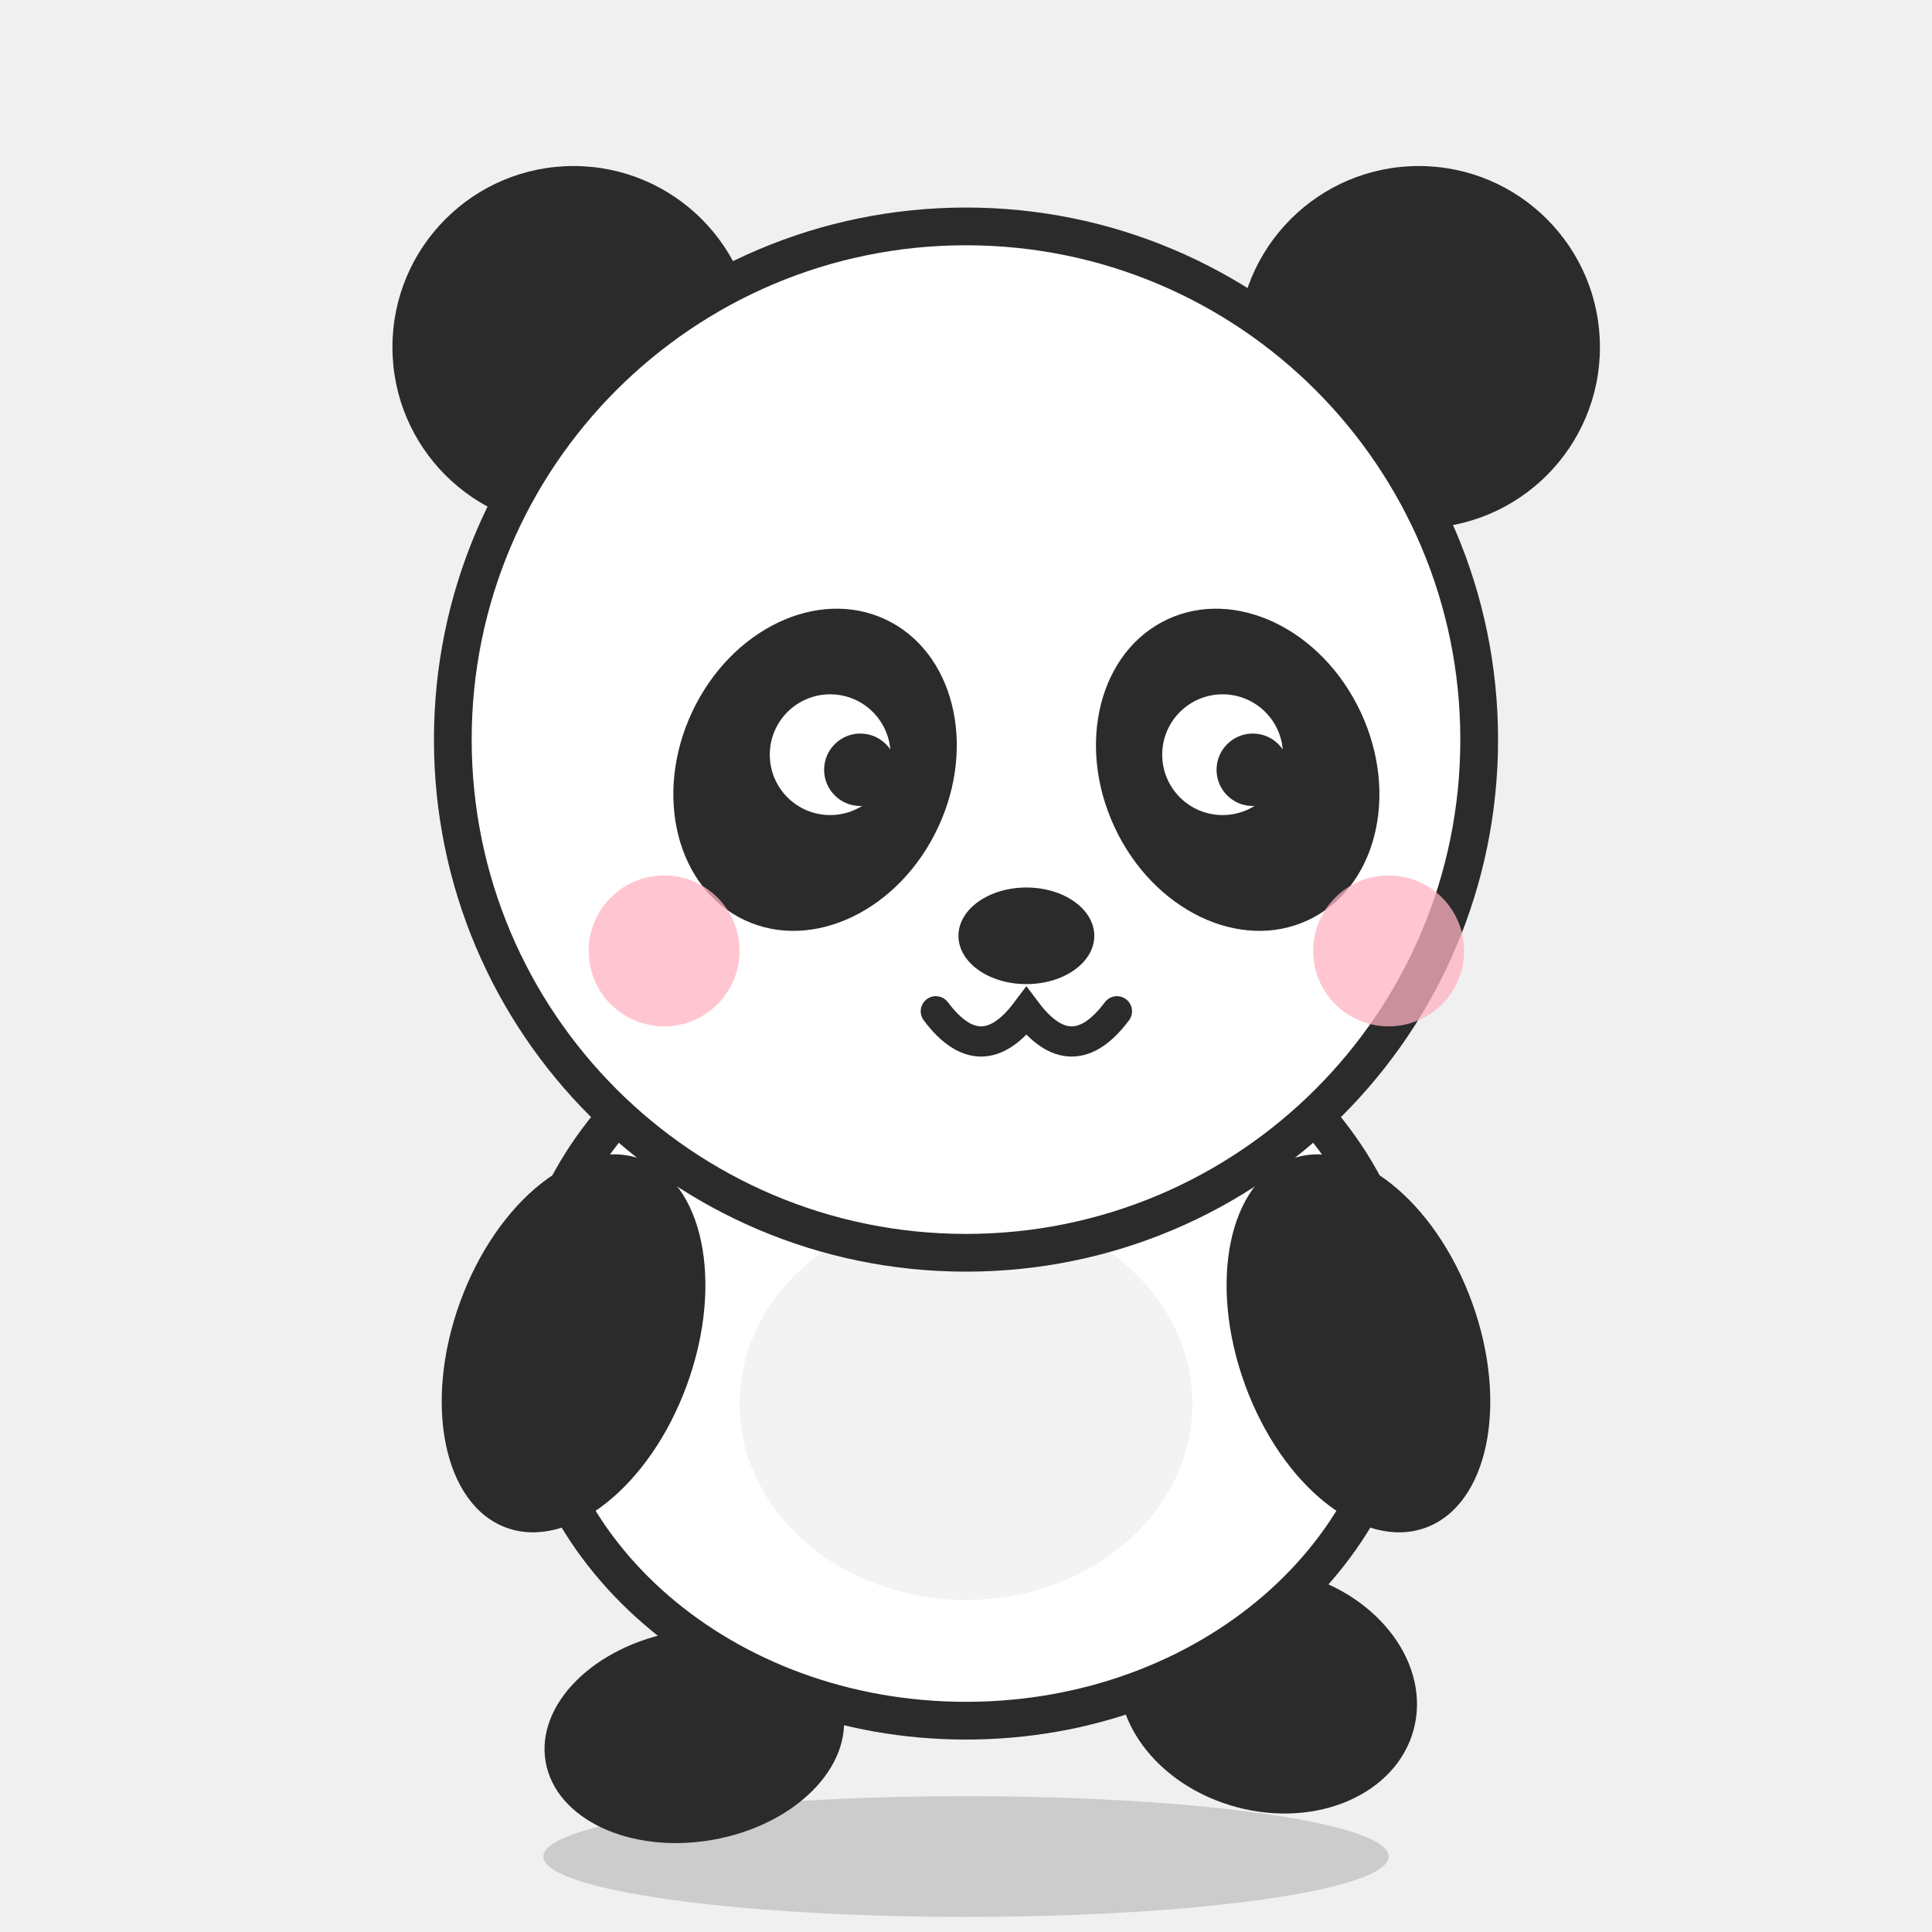
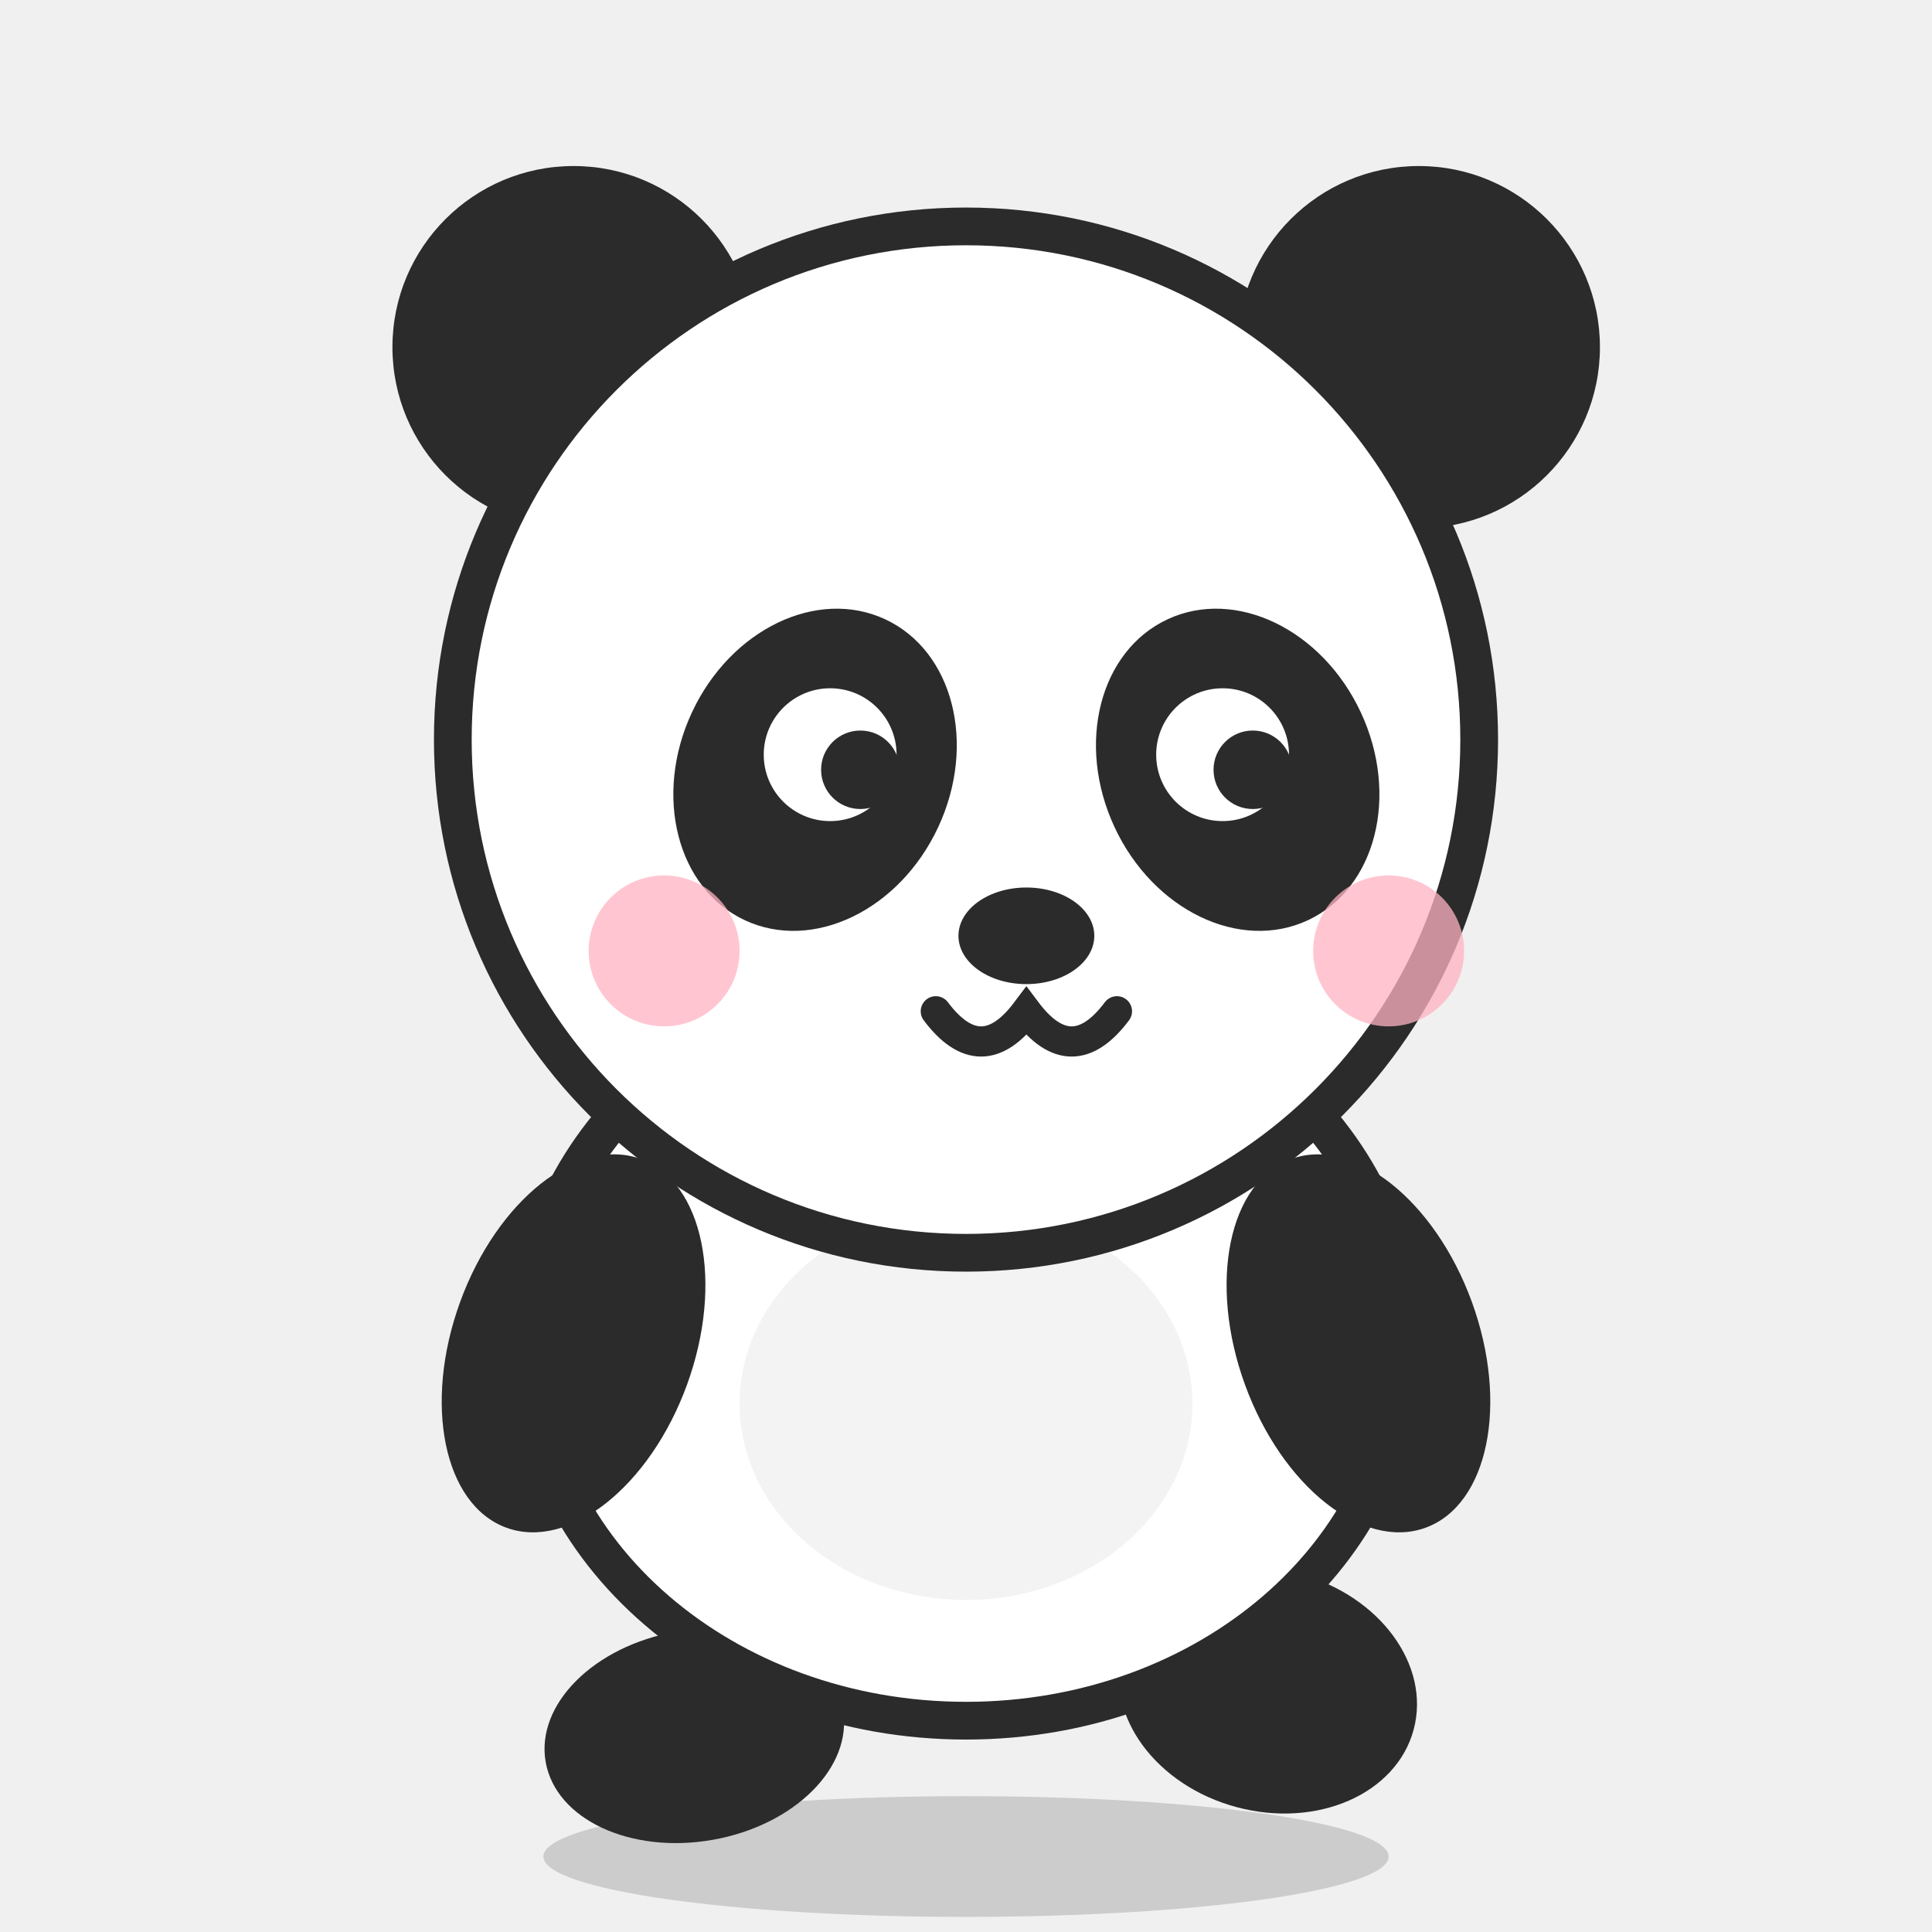
<svg xmlns="http://www.w3.org/2000/svg" viewBox="0 0 128 128" width="128" height="128">
  <ellipse cx="64" cy="123" rx="28" ry="4" fill="#000" opacity=".15" />
  <ellipse cx="46" cy="115" rx="10" ry="7" fill="#2b2b2b" transform="rotate(-10 46 115)" />
  <ellipse cx="84" cy="112" rx="10" ry="8" fill="#2b2b2b" transform="rotate(15 84 112)" />
  <ellipse cx="64" cy="89" rx="29" ry="25" fill="#ffffff" stroke="#2b2b2b" stroke-width="2.5" />
  <ellipse cx="64" cy="93" rx="15" ry="13" fill="#f3f3f3" />
-   <ellipse cx="38" cy="89" rx="8" ry="13" fill="#2b2b2b" transform="rotate(20 38 89)" />
-   <ellipse cx="90" cy="89" rx="8" ry="13" fill="#2b2b2b" transform="rotate(-20 90 89)" />
  <circle cx="38" cy="23" r="12" fill="#2b2b2b" />
  <circle cx="94" cy="23" r="12" fill="#2b2b2b" />
  <circle cx="64" cy="49" r="34" fill="#ffffff" stroke="#2b2b2b" stroke-width="2.5" />
  <ellipse cx="54" cy="51" rx="9" ry="11" fill="#2b2b2b" transform="rotate(25 54 51)" />
  <ellipse cx="82" cy="51" rx="9" ry="11" fill="#2b2b2b" transform="rotate(-25 82 51)" />
-   <circle cx="55" cy="50" r="4" fill="#fff" />
-   <circle cx="57" cy="51" r="2.4" fill="#2b2b2b" />
-   <circle cx="81" cy="50" r="4" fill="#fff" />
-   <circle cx="83" cy="51" r="2.4" fill="#2b2b2b" />
+   <circle cx="55" cy="50" r="4.4" fill="#fff" />
+   <circle cx="57" cy="51" r="2.6" fill="#2b2b2b" />
+   <circle cx="81" cy="50" r="4.4" fill="#fff" />
+   <circle cx="83" cy="51" r="2.6" fill="#2b2b2b" />
  <ellipse cx="68" cy="62" rx="4.5" ry="3.2" fill="#2b2b2b" />
  <path d="M62 67 q3 4 6 0 q3 4 6 0" fill="none" stroke="#2b2b2b" stroke-width="2" stroke-linecap="round" />
-   <circle cx="44" cy="63" r="5" fill="#ffb3c1" opacity=".75" />
-   <circle cx="92" cy="63" r="5" fill="#ffb3c1" opacity=".75" />
+   <ellipse cx="44" cy="63" rx="5" ry="5" fill="#ffb3c1" opacity=".75" />
+   <ellipse cx="92" cy="63" rx="5" ry="5" fill="#ffb3c1" opacity=".75" />
+   <ellipse cx="38" cy="89" rx="8" ry="13" fill="#2b2b2b" transform="rotate(20 38 89)" />
+   <ellipse cx="90" cy="89" rx="8" ry="13" fill="#2b2b2b" transform="rotate(-20 90 89)" />
</svg>
